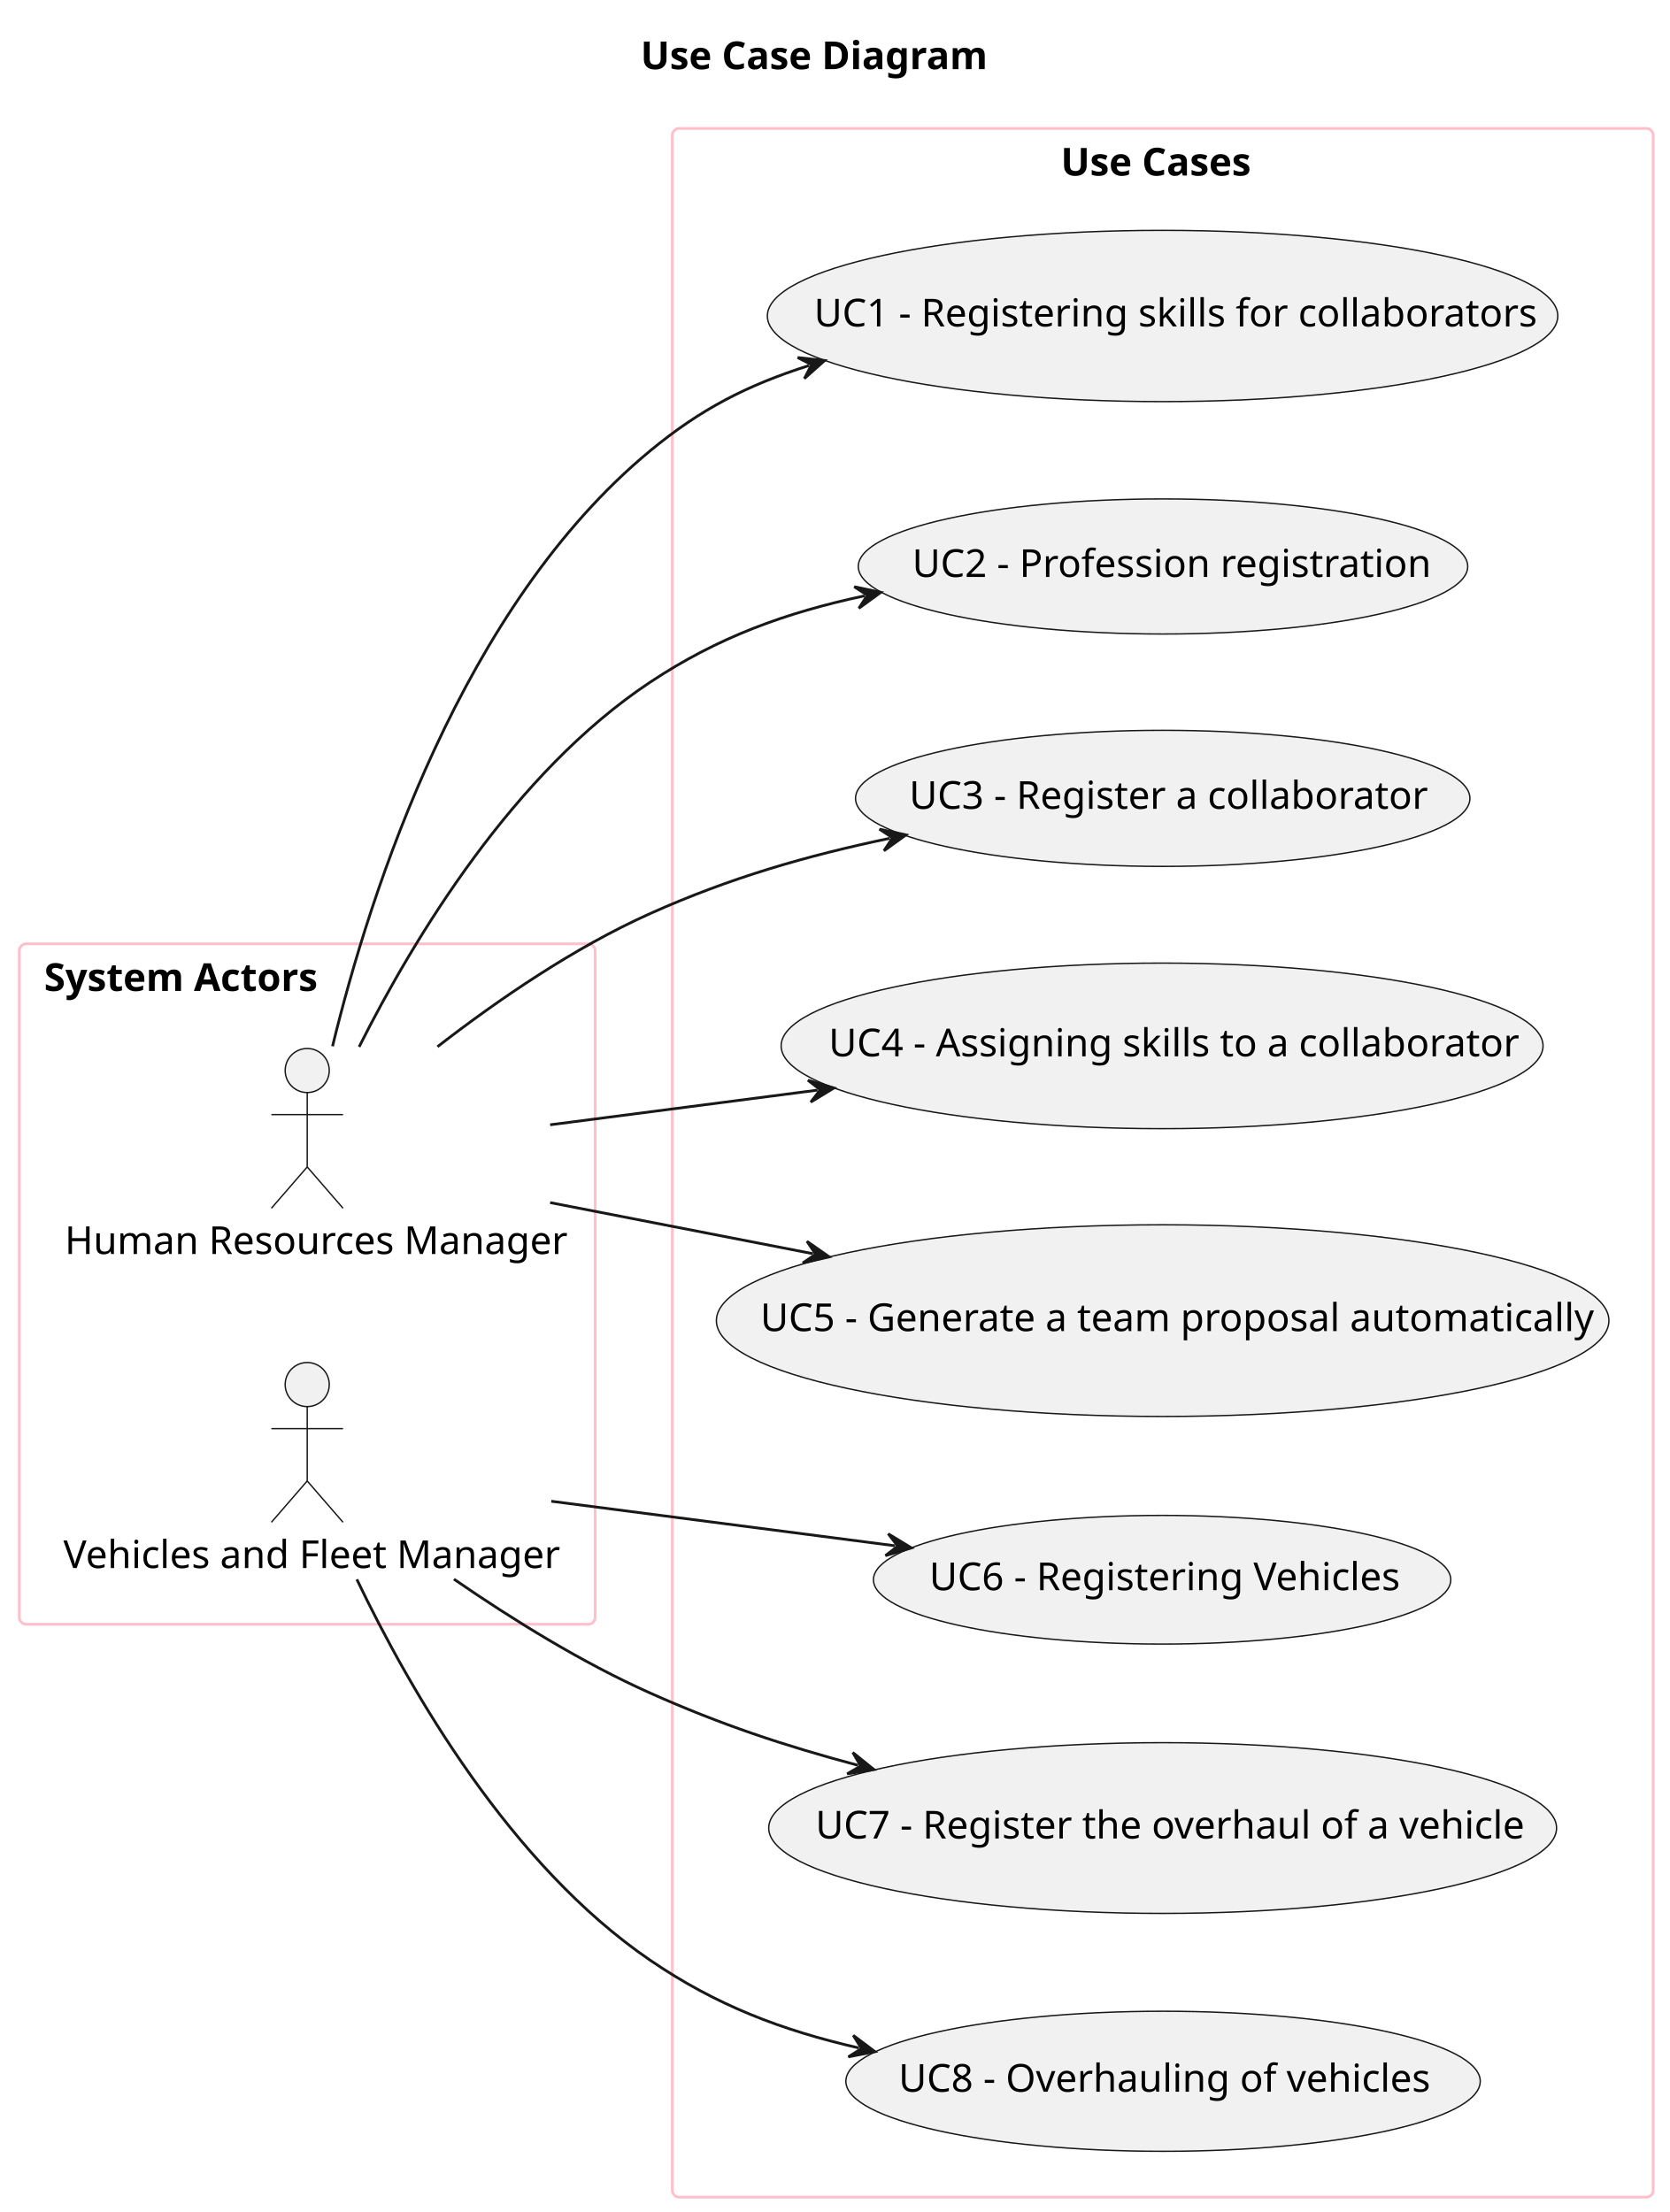
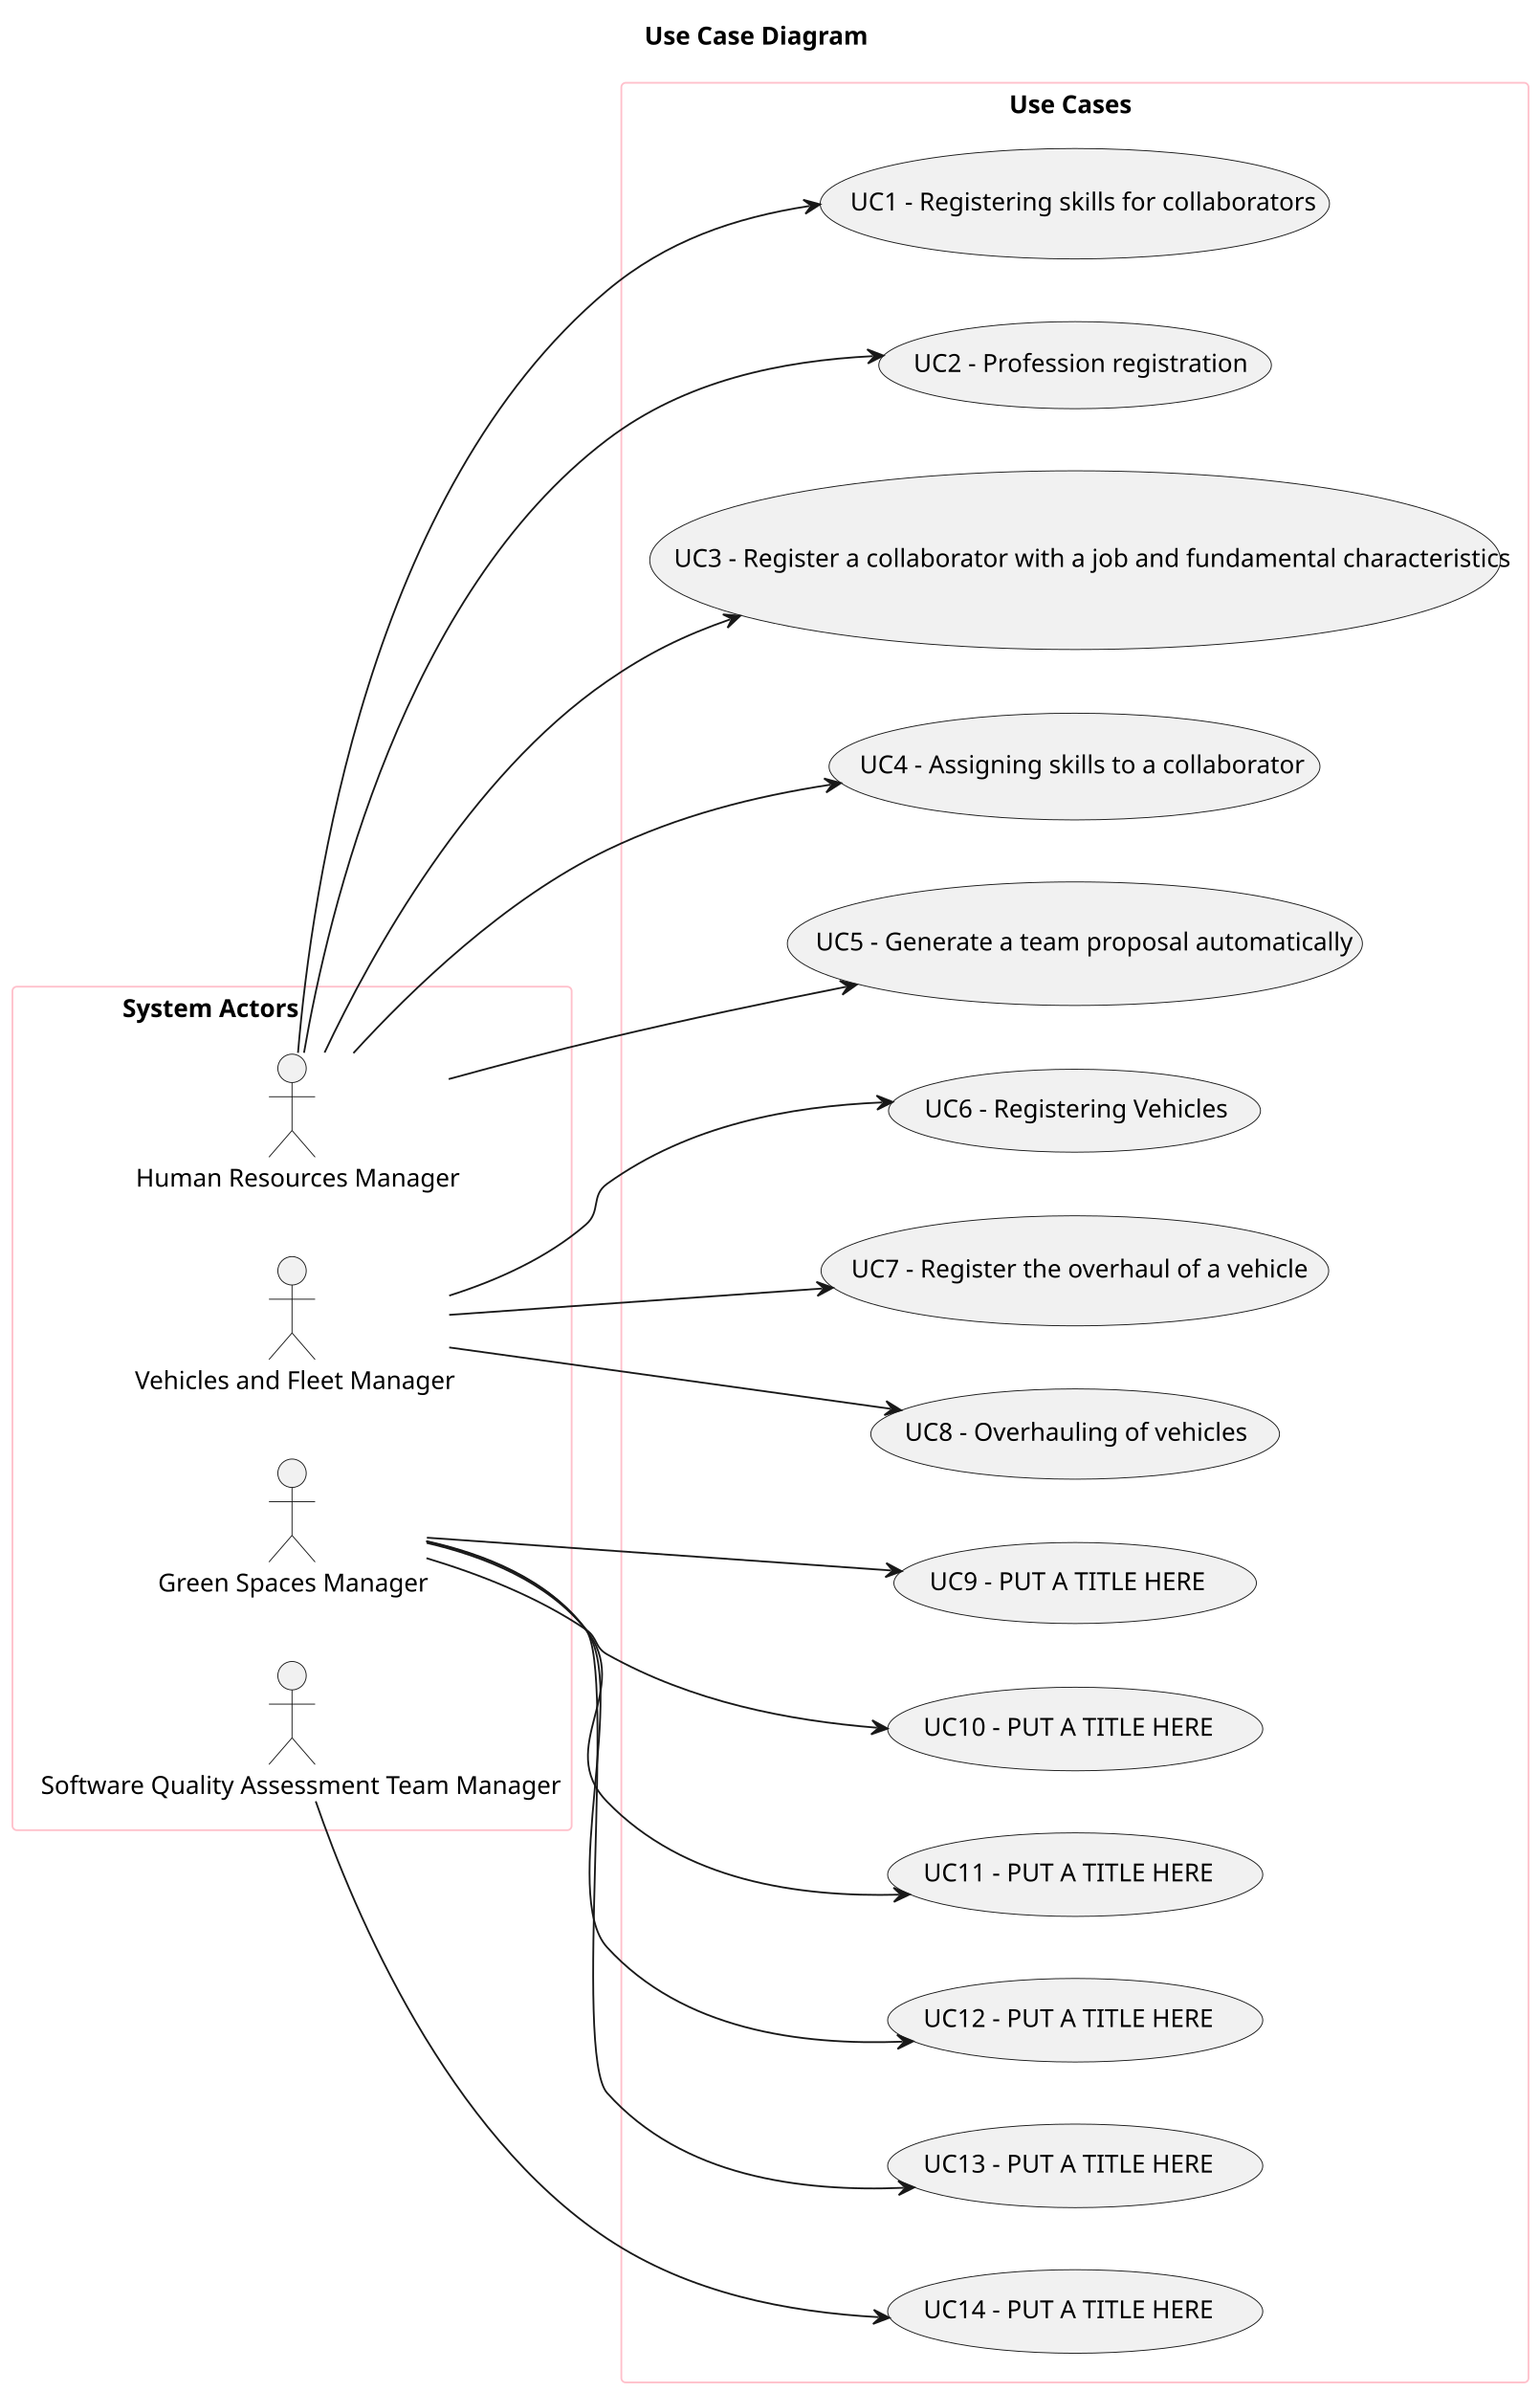
- <svg xmlns="http://www.w3.org/2000/svg" contentStyleType="text/css" height="803px" preserveAspectRatio="none" style="width:606px;height:803px;background:#FFFFFF;" version="1.1" viewBox="0 0 606 803" width="606px" zoomAndPan="magnify">
+ <svg xmlns="http://www.w3.org/2000/svg" contentStyleType="text/css" height="1347px" preserveAspectRatio="none" style="width:867px;height:1347px;background:#FFFFFF;" version="1.1" viewBox="0 0 867 1347" width="867px" zoomAndPan="magnify">
  <defs />
  <g>
-     <text fill="#000000" font-family="sans-serif" font-size="14" font-weight="bold" lengthAdjust="spacing" textLength="127" x="232.5" y="25.107">Use Case Diagram</text>
+     <text fill="#000000" font-family="sans-serif" font-size="14" font-weight="bold" lengthAdjust="spacing" textLength="127" x="363" y="25.107">Use Case Diagram</text>
    <g id="cluster_actors">
-       <rect fill="none" height="247" rx="2.5" ry="2.5" style="stroke:#FFC0CB;stroke-width:1.0;" width="209" x="7" y="342.621" />
-       <text fill="#000000" font-family="sans-serif" font-size="14" font-weight="bold" lengthAdjust="spacing" textLength="99" x="16" y="359.728">System Actors</text>
+       <rect fill="none" height="475" rx="2.5" ry="2.5" style="stroke:#FFC0CB;stroke-width:1.0;" width="315" x="7" y="555.621" />
+       <text fill="#000000" font-family="sans-serif" font-size="14" font-weight="bold" lengthAdjust="spacing" textLength="99" x="69" y="572.729">System Actors</text>
    </g>
    <g id="cluster_usecases">
-       <rect fill="none" height="751" rx="2.5" ry="2.5" style="stroke:#FFC0CB;stroke-width:1.0;" width="356" x="244" y="46.621" />
-       <text fill="#000000" font-family="sans-serif" font-size="14" font-weight="bold" lengthAdjust="spacing" textLength="74" x="385" y="63.728">Use Cases</text>
+       <rect fill="none" height="1295" rx="2.5" ry="2.5" style="stroke:#FFC0CB;stroke-width:1.0;" width="511" x="350" y="46.621" />
+       <text fill="#000000" font-family="sans-serif" font-size="14" font-weight="bold" lengthAdjust="spacing" textLength="74" x="568.5" y="63.728">Use Cases</text>
    </g>
    <g id="elem_HRM">
-       <ellipse cx="111.5" cy="388.621" fill="#F1F1F1" rx="8" ry="8" style="stroke:#181818;stroke-width:0.5;" />
-       <path d="M111.5,396.621 L111.5,423.621 M98.5,404.621 L124.5,404.621 M111.5,423.621 L98.5,438.621 M111.5,423.621 L124.5,438.621 " fill="none" style="stroke:#181818;stroke-width:0.5;" />
-       <text fill="#000000" font-family="sans-serif" font-size="14" lengthAdjust="spacing" textLength="176" x="23.5" y="455.228">Human Resources Manager</text>
+       <ellipse cx="164.5" cy="601.621" fill="#F1F1F1" rx="8" ry="8" style="stroke:#181818;stroke-width:0.5;" />
+       <path d="M164.5,609.621 L164.5,636.621 M151.5,617.621 L177.5,617.621 M164.5,636.621 L151.5,651.621 M164.5,636.621 L177.5,651.621 " fill="none" style="stroke:#181818;stroke-width:0.5;" />
+       <text fill="#000000" font-family="sans-serif" font-size="14" lengthAdjust="spacing" textLength="176" x="76.5" y="668.229">Human Resources Manager</text>
    </g>
    <g id="elem_FM">
-       <ellipse cx="111.5" cy="502.621" fill="#F1F1F1" rx="8" ry="8" style="stroke:#181818;stroke-width:0.5;" />
-       <path d="M111.5,510.621 L111.5,537.621 M98.5,518.621 L124.5,518.621 M111.5,537.621 L98.5,552.621 M111.5,537.621 L124.5,552.621 " fill="none" style="stroke:#181818;stroke-width:0.5;" />
-       <text fill="#000000" font-family="sans-serif" font-size="14" lengthAdjust="spacing" textLength="177" x="23" y="569.229">Vehicles and Fleet Manager</text>
+       <ellipse cx="164.5" cy="715.621" fill="#F1F1F1" rx="8" ry="8" style="stroke:#181818;stroke-width:0.5;" />
+       <path d="M164.5,723.621 L164.5,750.621 M151.5,731.621 L177.5,731.621 M164.5,750.621 L151.5,765.621 M164.5,750.621 L177.5,765.621 " fill="none" style="stroke:#181818;stroke-width:0.5;" />
+       <text fill="#000000" font-family="sans-serif" font-size="14" lengthAdjust="spacing" textLength="177" x="76" y="782.229">Vehicles and Fleet Manager</text>
+     </g>
+     <g id="elem_GSM">
+       <ellipse cx="164.5" cy="829.621" fill="#F1F1F1" rx="8" ry="8" style="stroke:#181818;stroke-width:0.5;" />
+       <path d="M164.5,837.621 L164.5,864.621 M151.5,845.621 L177.5,845.621 M164.5,864.621 L151.5,879.621 M164.5,864.621 L177.5,879.621 " fill="none" style="stroke:#181818;stroke-width:0.5;" />
+       <text fill="#000000" font-family="sans-serif" font-size="14" lengthAdjust="spacing" textLength="151" x="89" y="896.229">Green Spaces Manager</text>
+     </g>
+     <g id="elem_QAM">
+       <ellipse cx="164.5" cy="943.621" fill="#F1F1F1" rx="8" ry="8" style="stroke:#181818;stroke-width:0.5;" />
+       <path d="M164.5,951.621 L164.5,978.621 M151.5,959.621 L177.5,959.621 M164.5,978.621 L151.5,993.621 M164.5,978.621 L177.5,993.621 " fill="none" style="stroke:#181818;stroke-width:0.5;" />
+       <text fill="#000000" font-family="sans-serif" font-size="14" lengthAdjust="spacing" textLength="283" x="23" y="1010.229">Software Quality Assessment Team Manager</text>
    </g>
    <g id="elem_UC1">
-       <ellipse cx="421.94" cy="114.709" fill="#F1F1F1" rx="143.44" ry="31.088" style="stroke:#181818;stroke-width:0.5;" />
-       <text fill="#000000" font-family="sans-serif" font-size="14" lengthAdjust="spacing" textLength="253" x="295.44" y="118.506">UC1 - Registering skills for collaborators</text>
+       <ellipse cx="605.44" cy="114.709" fill="#F1F1F1" rx="143.44" ry="31.088" style="stroke:#181818;stroke-width:0.5;" />
+       <text fill="#000000" font-family="sans-serif" font-size="14" lengthAdjust="spacing" textLength="253" x="478.94" y="118.506">UC1 - Registering skills for collaborators</text>
    </g>
    <g id="elem_UC2">
-       <ellipse cx="422.093" cy="205.64" fill="#F1F1F1" rx="110.593" ry="24.518" style="stroke:#181818;stroke-width:0.5;" />
-       <text fill="#000000" font-family="sans-serif" font-size="14" lengthAdjust="spacing" textLength="182" x="331.093" y="209.436">UC2 - Profession registration</text>
+       <ellipse cx="605.593" cy="205.64" fill="#F1F1F1" rx="110.593" ry="24.518" style="stroke:#181818;stroke-width:0.5;" />
+       <text fill="#000000" font-family="sans-serif" font-size="14" lengthAdjust="spacing" textLength="182" x="514.593" y="209.436">UC2 - Profession registration</text>
    </g>
    <g id="elem_UC3">
-       <ellipse cx="421.995" cy="289.82" fill="#F1F1F1" rx="111.495" ry="24.699" style="stroke:#181818;stroke-width:0.5;" />
-       <text fill="#000000" font-family="sans-serif" font-size="14" lengthAdjust="spacing" textLength="184" x="329.995" y="293.617">UC3 - Register a collaborator</text>
+       <ellipse cx="605.625" cy="315.446" fill="#F1F1F1" rx="239.625" ry="50.325" style="stroke:#181818;stroke-width:0.5;" />
+       <text fill="#000000" font-family="sans-serif" font-size="14" lengthAdjust="spacing" textLength="452" x="379.625" y="319.243">UC3 - Register a collaborator with a job and fundamental characteristics</text>
    </g>
    <g id="elem_UC4">
-       <ellipse cx="421.763" cy="379.674" fill="#F1F1F1" rx="138.263" ry="30.053" style="stroke:#181818;stroke-width:0.5;" />
-       <text fill="#000000" font-family="sans-serif" font-size="14" lengthAdjust="spacing" textLength="242" x="300.763" y="383.471">UC4 - Assigning skills to a collaborator</text>
+       <ellipse cx="605.263" cy="431.674" fill="#F1F1F1" rx="138.263" ry="30.053" style="stroke:#181818;stroke-width:0.5;" />
+       <text fill="#000000" font-family="sans-serif" font-size="14" lengthAdjust="spacing" textLength="242" x="484.263" y="435.471">UC4 - Assigning skills to a collaborator</text>
    </g>
    <g id="elem_UC5">
-       <ellipse cx="421.969" cy="479.415" fill="#F1F1F1" rx="161.969" ry="34.794" style="stroke:#181818;stroke-width:0.5;" />
-       <text fill="#000000" font-family="sans-serif" font-size="14" lengthAdjust="spacing" textLength="292" x="275.969" y="483.212">UC5 - Generate a team proposal automatically</text>
+       <ellipse cx="605.469" cy="531.415" fill="#F1F1F1" rx="161.969" ry="34.794" style="stroke:#181818;stroke-width:0.5;" />
+       <text fill="#000000" font-family="sans-serif" font-size="14" lengthAdjust="spacing" textLength="292" x="459.469" y="535.212">UC5 - Generate a team proposal automatically</text>
    </g>
    <g id="elem_UC6">
-       <ellipse cx="421.771" cy="573.475" fill="#F1F1F1" rx="104.771" ry="23.354" style="stroke:#181818;stroke-width:0.5;" />
-       <text fill="#000000" font-family="sans-serif" font-size="14" lengthAdjust="spacing" textLength="169" x="337.271" y="577.272">UC6 - Registering Vehicles</text>
+       <ellipse cx="605.271" cy="625.475" fill="#F1F1F1" rx="104.771" ry="23.354" style="stroke:#181818;stroke-width:0.5;" />
+       <text fill="#000000" font-family="sans-serif" font-size="14" lengthAdjust="spacing" textLength="169" x="520.771" y="629.272">UC6 - Registering Vehicles</text>
    </g>
    <g id="elem_UC7">
-       <ellipse cx="421.968" cy="663.615" fill="#F1F1F1" rx="142.968" ry="30.994" style="stroke:#181818;stroke-width:0.5;" />
-       <text fill="#000000" font-family="sans-serif" font-size="14" lengthAdjust="spacing" textLength="252" x="295.968" y="667.412">UC7 - Register the overhaul of a vehicle</text>
+       <ellipse cx="605.468" cy="715.615" fill="#F1F1F1" rx="142.968" ry="30.994" style="stroke:#181818;stroke-width:0.5;" />
+       <text fill="#000000" font-family="sans-serif" font-size="14" lengthAdjust="spacing" textLength="252" x="479.468" y="719.412">UC7 - Register the overhaul of a vehicle</text>
    </g>
    <g id="elem_UC8">
-       <ellipse cx="422.121" cy="755.545" fill="#F1F1F1" rx="115.121" ry="25.424" style="stroke:#181818;stroke-width:0.5;" />
-       <text fill="#000000" font-family="sans-serif" font-size="14" lengthAdjust="spacing" textLength="188" x="326.121" y="759.342">UC8 - Overhauling of vehicles</text>
+       <ellipse cx="605.621" cy="807.545" fill="#F1F1F1" rx="115.121" ry="25.424" style="stroke:#181818;stroke-width:0.5;" />
+       <text fill="#000000" font-family="sans-serif" font-size="14" lengthAdjust="spacing" textLength="188" x="509.621" y="811.342">UC8 - Overhauling of vehicles</text>
+     </g>
+     <g id="elem_UC9">
+       <ellipse cx="605.619" cy="891.445" fill="#F1F1F1" rx="102.119" ry="22.824" style="stroke:#181818;stroke-width:0.5;" />
+       <text fill="#000000" font-family="sans-serif" font-size="14" lengthAdjust="spacing" textLength="163" x="523.621" y="895.429">UC9 - PUT A TITLE HERE</text>
+     </g>
+     <g id="elem_UC10">
+       <ellipse cx="605.662" cy="973.653" fill="#F1F1F1" rx="105.662" ry="23.532" style="stroke:#181818;stroke-width:0.5;" />
+       <text fill="#000000" font-family="sans-serif" font-size="14" lengthAdjust="spacing" textLength="171" x="520.162" y="977.45">UC10 - PUT A TITLE HERE</text>
+     </g>
+     <g id="elem_UC11">
+       <ellipse cx="605.662" cy="1055.653" fill="#F1F1F1" rx="105.662" ry="23.532" style="stroke:#181818;stroke-width:0.5;" />
+       <text fill="#000000" font-family="sans-serif" font-size="14" lengthAdjust="spacing" textLength="171" x="520.162" y="1059.45">UC11 - PUT A TITLE HERE</text>
+     </g>
+     <g id="elem_UC12">
+       <ellipse cx="605.662" cy="1137.653" fill="#F1F1F1" rx="105.662" ry="23.532" style="stroke:#181818;stroke-width:0.5;" />
+       <text fill="#000000" font-family="sans-serif" font-size="14" lengthAdjust="spacing" textLength="171" x="520.162" y="1141.45">UC12 - PUT A TITLE HERE</text>
+     </g>
+     <g id="elem_UC13">
+       <ellipse cx="605.662" cy="1219.653" fill="#F1F1F1" rx="105.662" ry="23.532" style="stroke:#181818;stroke-width:0.5;" />
+       <text fill="#000000" font-family="sans-serif" font-size="14" lengthAdjust="spacing" textLength="171" x="520.162" y="1223.45">UC13 - PUT A TITLE HERE</text>
+     </g>
+     <g id="elem_UC14">
+       <ellipse cx="605.662" cy="1301.653" fill="#F1F1F1" rx="105.662" ry="23.532" style="stroke:#181818;stroke-width:0.5;" />
+       <text fill="#000000" font-family="sans-serif" font-size="14" lengthAdjust="spacing" textLength="171" x="520.162" y="1305.45">UC14 - PUT A TITLE HERE</text>
    </g>
    <g id="link_HRM_UC1">
-       <path d="M120.69,379.811 C134.46,323.181 167.69,220.011 236,163.621 C254.19,148.601 270.805,139.978 293.585,132.698 " fill="none" id="HRM-to-UC1" style="stroke:#181818;stroke-width:1.0;" />
-       <polygon fill="#181818" points="299.3,130.871,289.51,129.801,294.537,132.393,291.945,137.421,299.3,130.871" style="stroke:#181818;stroke-width:1.0;" />
+       <path d="M167.86,592.881 C175.53,501.581 207.83,276.101 342,163.621 C375.31,135.701 413.49,122.568 456.031,115.988 " fill="none" id="HRM-to-UC1" style="stroke:#181818;stroke-width:1.0;" />
+       <polygon fill="#181818" points="461.96,115.071,452.454,112.494,457.019,115.835,453.677,120.4,461.96,115.071" style="stroke:#181818;stroke-width:1.0;" />
    </g>
    <g id="link_HRM_UC2">
-       <path d="M130.34,380.031 C150.32,340.301 186.52,280.441 236,247.621 C260.7,231.241 285.033,222.435 313.812,216.285 " fill="none" id="HRM-to-UC2" style="stroke:#181818;stroke-width:1.0;" />
-       <polygon fill="#181818" points="319.68,215.031,310.043,213,314.79,216.076,311.715,220.823,319.68,215.031" style="stroke:#181818;stroke-width:1.0;" />
+       <path d="M171.24,592.851 C184.97,513.261 227.55,334.591 342,247.621 C385.91,214.251 440.038,203.186 491.658,200.556 " fill="none" id="HRM-to-UC2" style="stroke:#181818;stroke-width:1.0;" />
+       <polygon fill="#181818" points="497.65,200.251,488.458,196.714,492.656,200.506,488.865,204.704,497.65,200.251" style="stroke:#181818;stroke-width:1.0;" />
    </g>
    <g id="link_HRM_UC3">
-       <path d="M158.77,379.981 C180.88,362.851 208.49,343.941 236,331.621 C265.01,318.631 292.558,310.694 322.948,304.314 " fill="none" id="HRM-to-UC3" style="stroke:#181818;stroke-width:1.0;" />
-       <polygon fill="#181818" points="328.82,303.081,319.19,301.016,323.927,304.108,320.834,308.845,328.82,303.081" style="stroke:#181818;stroke-width:1.0;" />
+       <path d="M182.83,592.741 C209.05,537.191 264.14,437.321 342,383.621 C364.57,368.051 384.794,358.016 411.334,348.766 " fill="none" id="HRM-to-UC3" style="stroke:#181818;stroke-width:1.0;" />
+       <polygon fill="#181818" points="417,346.791,407.185,345.976,412.279,348.437,409.818,353.53,417,346.791" style="stroke:#181818;stroke-width:1.0;" />
    </g>
    <g id="link_HRM_UC4">
-       <path d="M199.67,408.321 C231.65,404.171 262.46,400.172 296.72,395.732 " fill="none" id="HRM-to-UC4" style="stroke:#181818;stroke-width:1.0;" />
-       <polygon fill="#181818" points="302.67,394.961,293.231,392.151,297.712,395.604,294.259,400.085,302.67,394.961" style="stroke:#181818;stroke-width:1.0;" />
+       <path d="M199.07,593.041 C231.77,557.241 284.8,506.061 342,478.621 C382.59,459.151 424.3,448.598 467.77,441.878 " fill="none" id="HRM-to-UC4" style="stroke:#181818;stroke-width:1.0;" />
+       <polygon fill="#181818" points="473.7,440.961,464.195,438.383,468.759,441.725,465.417,446.289,473.7,440.961" style="stroke:#181818;stroke-width:1.0;" />
    </g>
    <g id="link_HRM_UC5">
-       <path d="M199.67,436.571 C231.12,442.691 261.29,448.555 295.06,455.125 " fill="none" id="HRM-to-UC5" style="stroke:#181818;stroke-width:1.0;" />
-       <polygon fill="#181818" points="300.95,456.271,292.88,450.626,296.042,455.316,291.352,458.479,300.95,456.271" style="stroke:#181818;stroke-width:1.0;" />
+       <path d="M252.74,607.661 C281.1,599.881 312.8,591.531 342,584.621 C387.7,573.811 432.304,564.446 476.704,555.656 " fill="none" id="HRM-to-UC5" style="stroke:#181818;stroke-width:1.0;" />
+       <polygon fill="#181818" points="482.59,554.491,472.985,552.315,477.685,555.462,474.538,560.163,482.59,554.491" style="stroke:#181818;stroke-width:1.0;" />
    </g>
    <g id="link_FM_UC6">
-       <path d="M200.08,544.981 C240.96,550.281 283.63,555.81 324.84,561.15 " fill="none" id="FM-to-UC6" style="stroke:#181818;stroke-width:1.0;" />
-       <polygon fill="#181818" points="330.79,561.921,322.379,556.798,325.832,561.279,321.351,564.731,330.79,561.921" style="stroke:#181818;stroke-width:1.0;" />
+       <path d="M253.05,729.601 C280,721.061 308.26,708.371 330,689.621 C338.73,682.091 332.63,673.341 342,666.621 C388.09,633.541 444.495,623.048 496.896,620.798 " fill="none" id="FM-to-UC6" style="stroke:#181818;stroke-width:1.0;" />
+       <polygon fill="#181818" points="502.89,620.541,493.727,616.931,497.895,620.756,494.07,624.923,502.89,620.541" style="stroke:#181818;stroke-width:1.0;" />
    </g>
    <g id="link_FM_UC7">
-       <path d="M164.75,573.261 C185.98,587.901 211.3,603.601 236,614.621 C261.49,625.991 284.373,633.635 311.403,640.845 " fill="none" id="FM-to-UC7" style="stroke:#181818;stroke-width:1.0;" />
-       <polygon fill="#181818" points="317.2,642.391,309.535,636.207,312.369,641.102,307.473,643.936,317.2,642.391" style="stroke:#181818;stroke-width:1.0;" />
+       <path d="M253.02,740.441 C314.8,736.081 392.795,730.574 463.165,725.604 " fill="none" id="FM-to-UC7" style="stroke:#181818;stroke-width:1.0;" />
+       <polygon fill="#181818" points="469.15,725.181,459.891,721.825,464.162,725.533,460.454,729.805,469.15,725.181" style="stroke:#181818;stroke-width:1.0;" />
    </g>
    <g id="link_FM_UC8">
-       <path d="M129.51,573.341 C149.14,614.351 185.36,677.061 236,711.621 C260,728.001 283.513,736.965 311.713,743.455 " fill="none" id="FM-to-UC8" style="stroke:#181818;stroke-width:1.0;" />
-       <polygon fill="#181818" points="317.56,744.801,309.686,738.885,312.687,743.68,307.892,746.681,317.56,744.801" style="stroke:#181818;stroke-width:1.0;" />
+       <path d="M253.02,758.781 C326.56,769.001 425.597,782.765 501.657,793.335 " fill="none" id="FM-to-UC8" style="stroke:#181818;stroke-width:1.0;" />
+       <polygon fill="#181818" points="507.6,794.161,499.236,788.96,502.648,793.473,498.135,796.884,507.6,794.161" style="stroke:#181818;stroke-width:1.0;" />
+     </g>
+     <g id="link_GSM_UC9">
+       <path d="M240.47,865.911 C314.3,871.131 421.425,878.688 501.955,884.378 " fill="none" id="GSM-to-UC9" style="stroke:#181818;stroke-width:1.0;" />
+       <polygon fill="#181818" points="507.94,884.801,499.244,880.177,502.952,884.449,498.68,888.157,507.94,884.801" style="stroke:#181818;stroke-width:1.0;" />
+     </g>
+     <g id="link_GSM_UC10">
+       <path d="M240.23,877.451 C269.84,886.351 303.14,899.331 330,917.621 C336.77,922.231 334.85,927.621 342,931.621 C389.72,958.341 443.53,968.836 493.98,972.926 " fill="none" id="GSM-to-UC10" style="stroke:#181818;stroke-width:1.0;" />
+       <polygon fill="#181818" points="499.96,973.411,491.313,968.697,494.976,973.007,490.666,976.671,499.96,973.411" style="stroke:#181818;stroke-width:1.0;" />
+     </g>
+     <g id="link_GSM_UC11">
+       <path d="M240.34,868.851 C272.72,876.351 308.14,890.601 330,917.621 C357.32,951.391 311.78,983.421 342,1014.621 C385.16,1059.181 449.432,1068.394 506.412,1066.944 " fill="none" id="GSM-to-UC11" style="stroke:#181818;stroke-width:1.0;" />
+       <polygon fill="#181818" points="512.41,1066.791,503.311,1063.021,507.412,1066.918,503.515,1071.019,512.41,1066.791" style="stroke:#181818;stroke-width:1.0;" />
+     </g>
+     <g id="link_GSM_UC12">
+       <path d="M240.19,868.111 C272.95,875.441 308.72,889.751 330,917.621 C354.19,949.311 315.08,1067.221 342,1096.621 C384.6,1143.141 450.594,1151.885 508.424,1149.725 " fill="none" id="GSM-to-UC12" style="stroke:#181818;stroke-width:1.0;" />
+       <polygon fill="#181818" points="514.42,1149.501,505.277,1145.84,509.423,1149.688,505.576,1153.834,514.42,1149.501" style="stroke:#181818;stroke-width:1.0;" />
+     </g>
+     <g id="link_GSM_UC13">
+       <path d="M240.03,867.821 C272.97,875.071 308.93,889.411 330,917.621 C347.37,940.881 322.62,1157.001 342,1178.621 C384.34,1225.841 450.925,1234.421 509.055,1232.001 " fill="none" id="GSM-to-UC13" style="stroke:#181818;stroke-width:1.0;" />
+       <polygon fill="#181818" points="515.05,1231.751,505.891,1228.129,510.054,1231.959,506.224,1236.122,515.05,1231.751" style="stroke:#181818;stroke-width:1.0;" />
+     </g>
+     <g id="link_QAM_UC14">
+       <path d="M177.86,1014.371 C199.81,1077.801 251.97,1200.811 342,1260.621 C388.39,1291.441 443.429,1301.976 494.969,1304.856 " fill="none" id="QAM-to-UC14" style="stroke:#181818;stroke-width:1.0;" />
+       <polygon fill="#181818" points="500.96,1305.191,492.197,1300.695,495.968,1304.912,491.751,1308.683,500.96,1305.191" style="stroke:#181818;stroke-width:1.0;" />
    </g>
  </g>
</svg>
